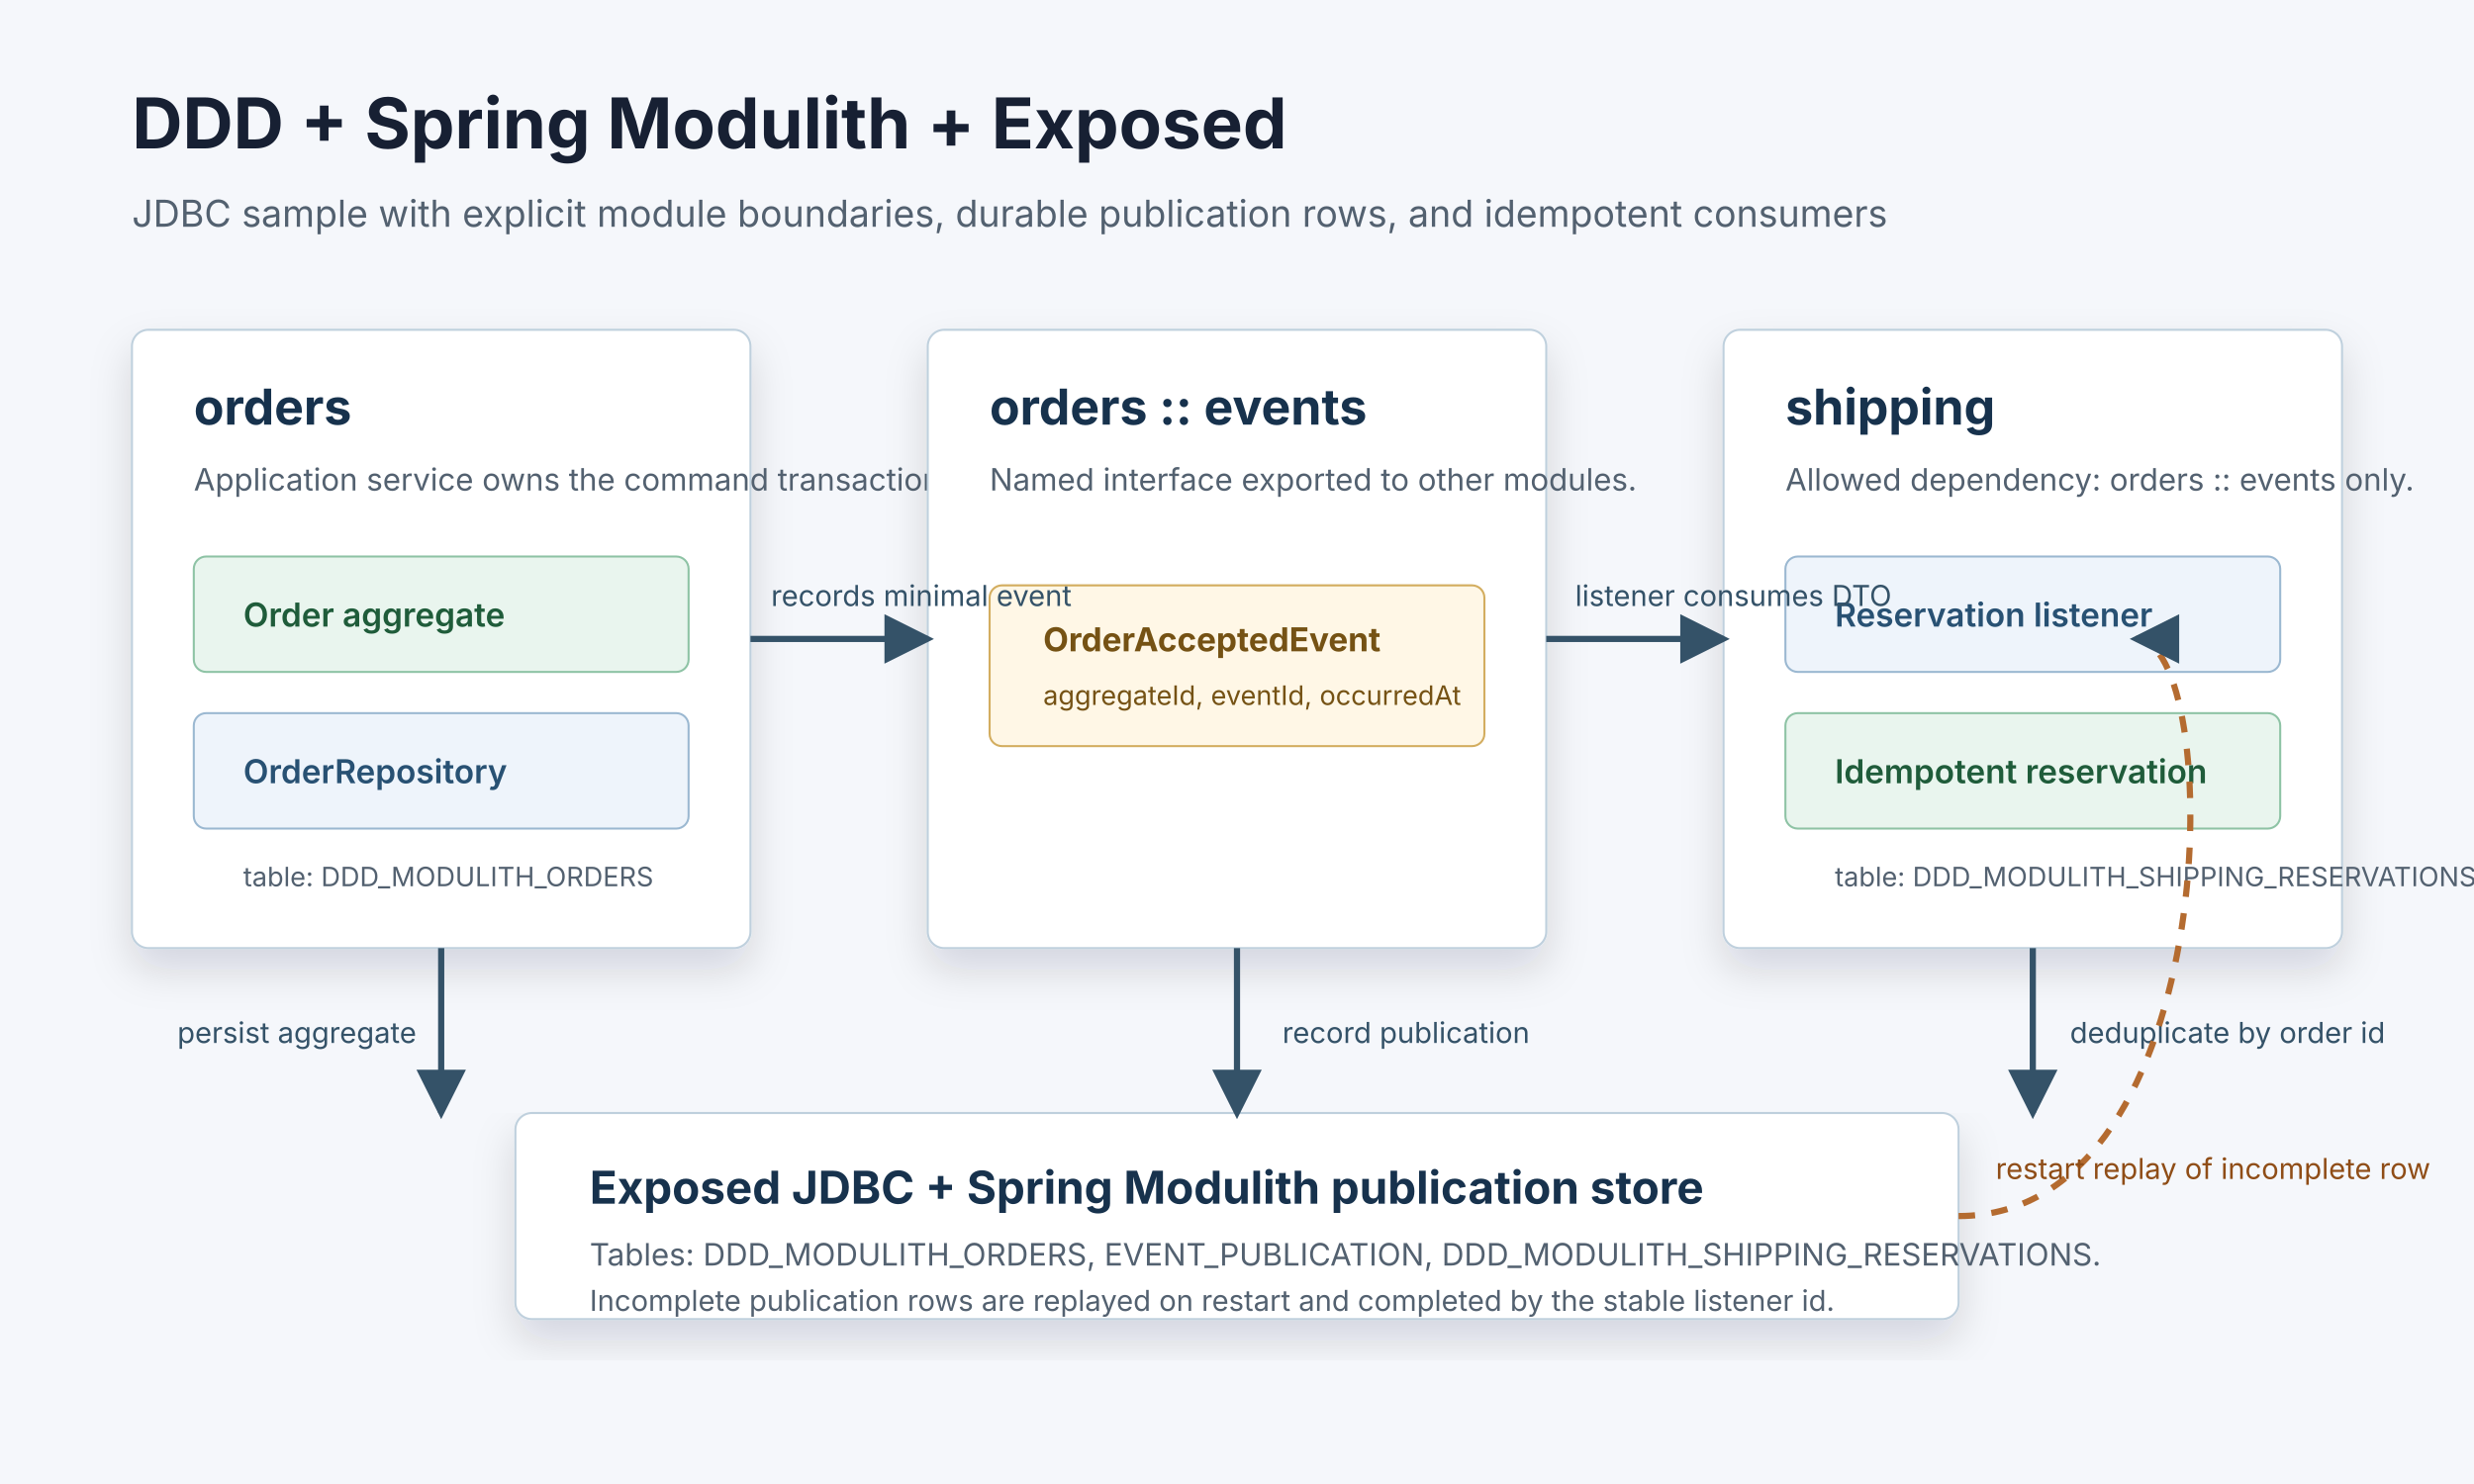
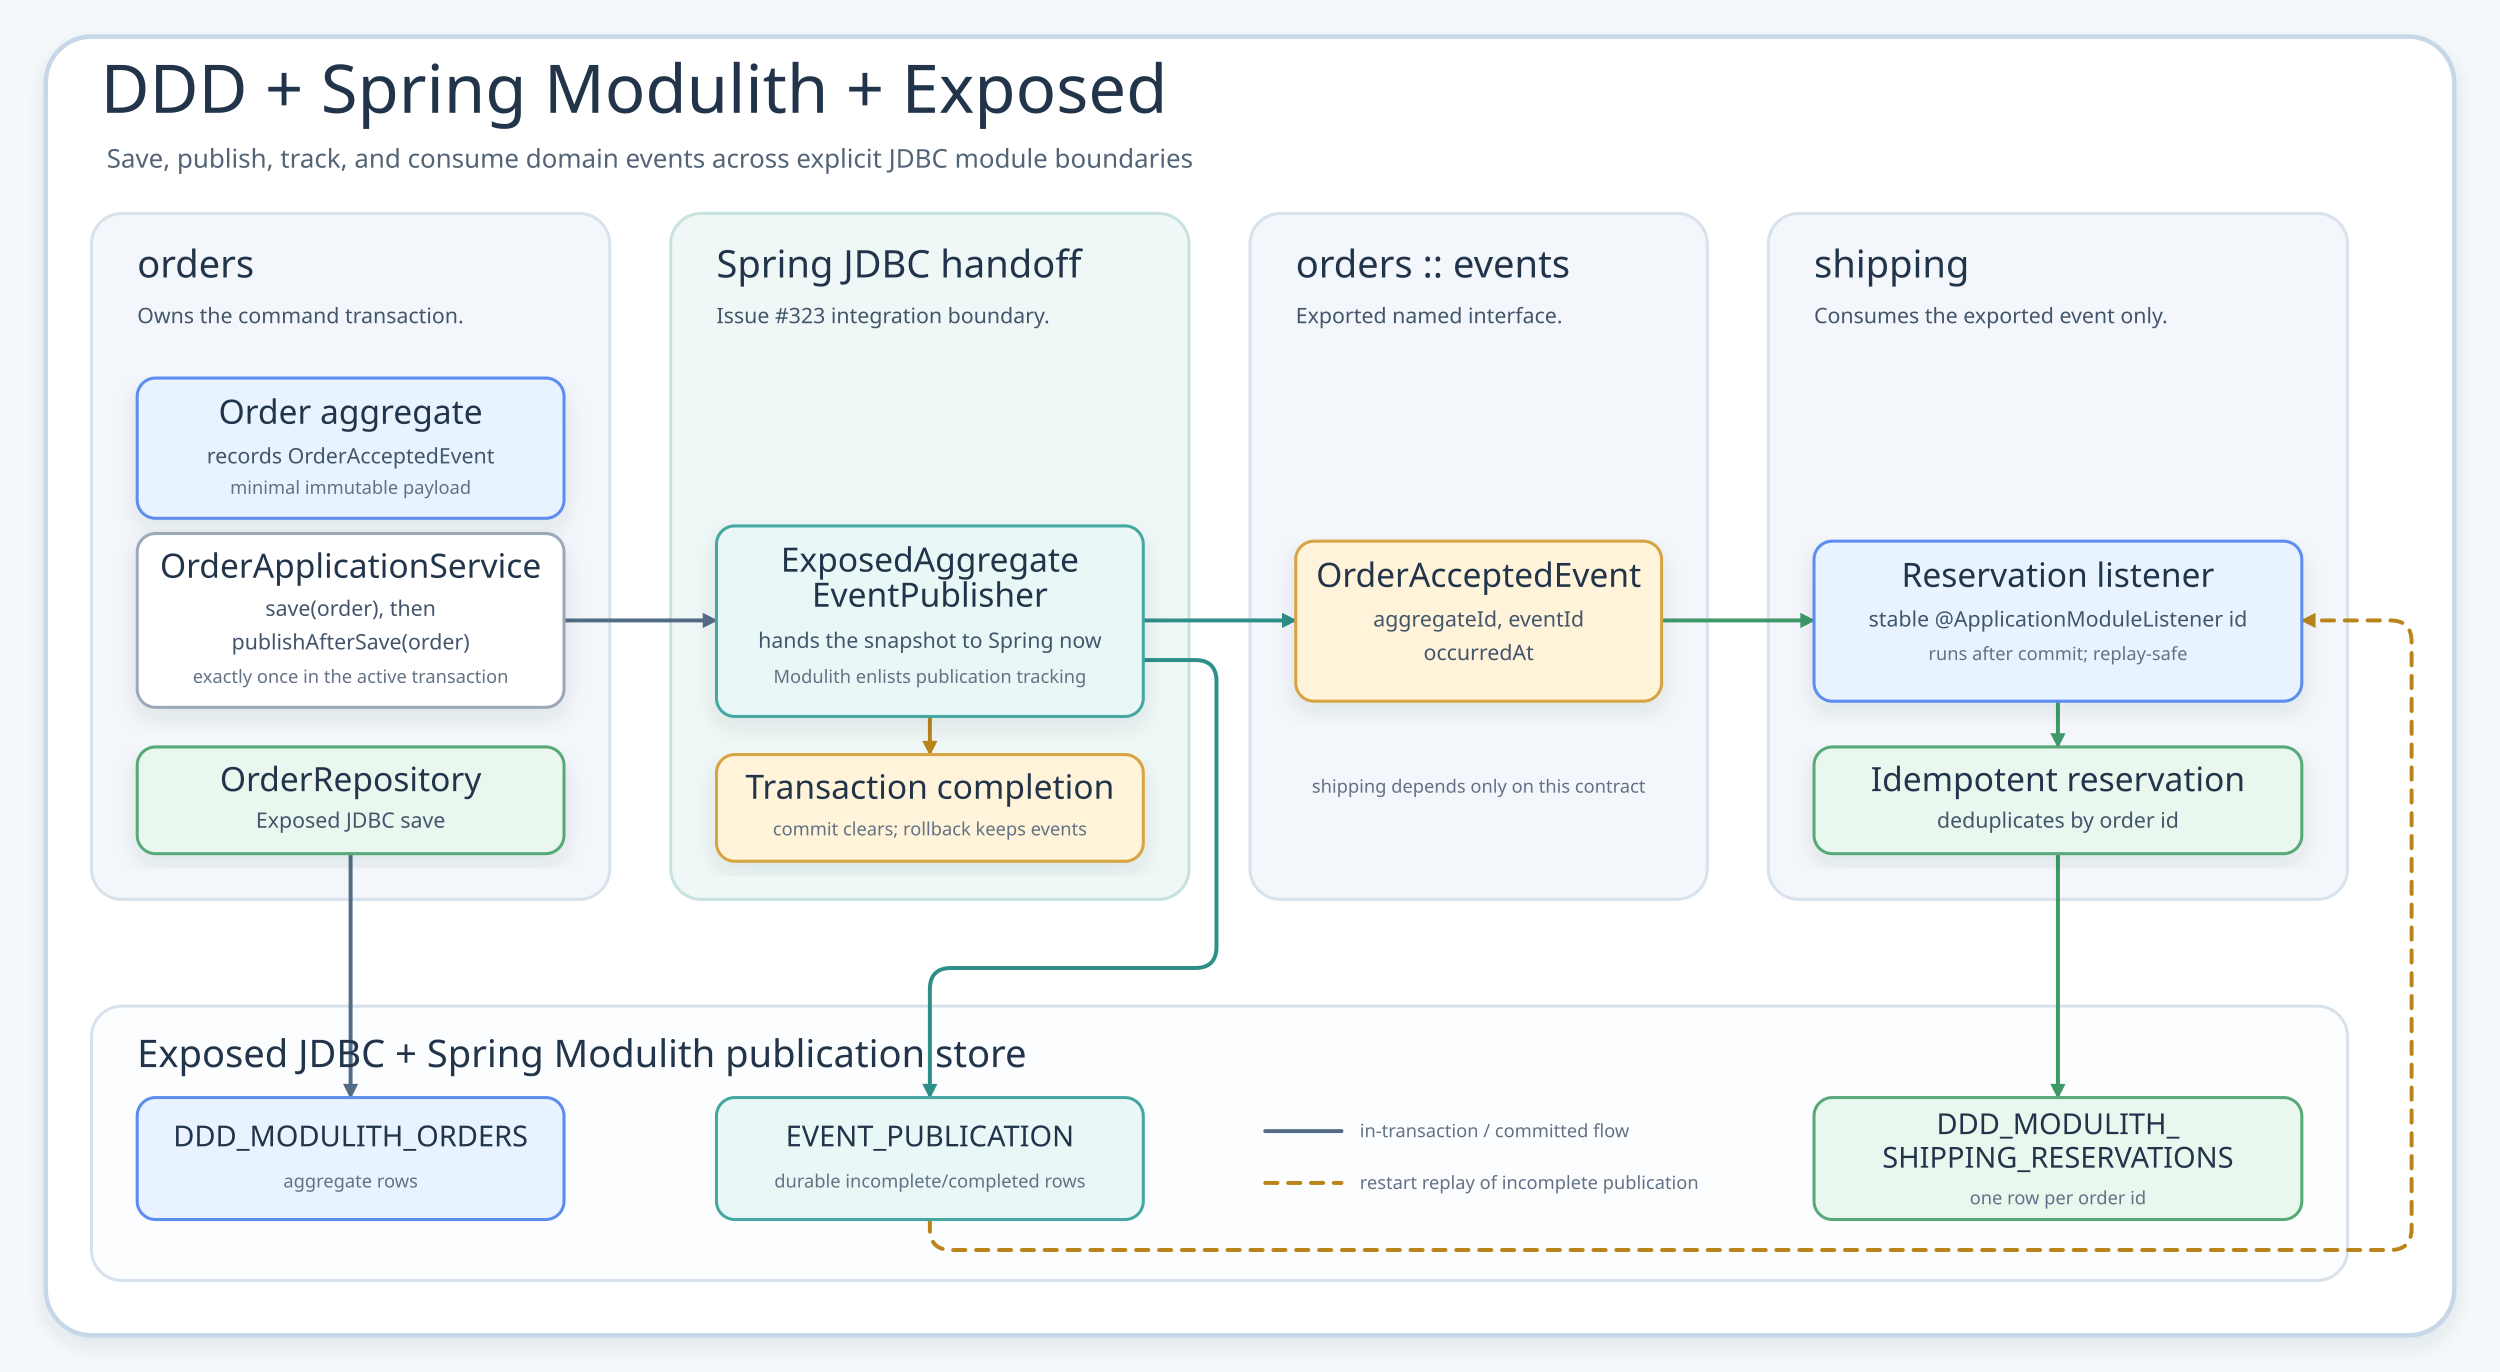
- <svg xmlns="http://www.w3.org/2000/svg" width="1200" height="720" viewBox="0 0 1200 720" role="img" aria-labelledby="title desc">
+ <svg xmlns="http://www.w3.org/2000/svg" data-diagram-kind="architecture" data-source-read="examples/ddd-spring-modulith-demo/README.md; examples/ddd-spring-modulith-demo/src/main/kotlin/io/bluetape4k/exposed/examples/modulith/orders/OrderApplicationService.kt; spring-boot/jdbc/src/main/kotlin/io/bluetape4k/spring/data/exposed/jdbc/ddd/ExposedAggregateEventPublisher.kt" width="1640" height="900" viewBox="0 0 1640 900" role="img" aria-labelledby="title desc">
  <defs>
-     <filter id="shadow" x="-10%" y="-10%" width="120%" height="130%">
-       <feDropShadow dx="0" dy="10" stdDeviation="10" flood-color="#172033" flood-opacity="0.14" />
+     <filter id="shadow" x="-8%" y="-8%" width="116%" height="122%">
+       <feDropShadow dx="0" dy="6" stdDeviation="7" flood-color="#203040" flood-opacity="0.10" />
    </filter>
-     <marker id="arrow" markerWidth="12" markerHeight="12" refX="9" refY="6" orient="auto" markerUnits="strokeWidth">
-       <path d="M2,2 L10,6 L2,10 Z" fill="#345268" />
+     <marker id="arrow-slate" viewBox="0 0 10 10" markerWidth="10" markerHeight="10" refX="9" refY="5" orient="auto" markerUnits="userSpaceOnUse">
+       <path d="M 0 0 L 5.4 2.7 Q 10 5 5.4 7.3 L 0 10" fill="#536C85" stroke-dasharray="none" style="stroke-dasharray:none!important" />
    </marker>
+     <marker id="arrow-teal" viewBox="0 0 10 10" markerWidth="10" markerHeight="10" refX="9" refY="5" orient="auto" markerUnits="userSpaceOnUse">
+       <path d="M 0 0 L 5.4 2.7 Q 10 5 5.4 7.3 L 0 10" fill="#2E8F89" stroke-dasharray="none" style="stroke-dasharray:none!important" />
+     </marker>
+     <marker id="arrow-green" viewBox="0 0 10 10" markerWidth="10" markerHeight="10" refX="9" refY="5" orient="auto" markerUnits="userSpaceOnUse">
+       <path d="M 0 0 L 5.4 2.7 Q 10 5 5.4 7.3 L 0 10" fill="#3E9868" stroke-dasharray="none" style="stroke-dasharray:none!important" />
+     </marker>
+     <marker id="arrow-amber" viewBox="0 0 10 10" markerWidth="10" markerHeight="10" refX="9" refY="5" orient="auto" markerUnits="userSpaceOnUse">
+       <path d="M 0 0 L 5.4 2.7 Q 10 5 5.4 7.3 L 0 10" fill="#B9851B" stroke-dasharray="none" style="stroke-dasharray:none!important" />
+     </marker>
+     <style>
+       .canvas{fill:#F6F9FC}
+       .frame{fill:#FFFFFF;stroke:#C7D7E7;stroke-width:3;filter:url(#shadow)}
+       .boundary{fill:#F3F7FB;stroke:#D7E2EC;stroke-width:2}
+       .boundary-accent{fill:#F0F8F7;stroke:#C7E2DF;stroke-width:2}
+       .store{fill:#FBFDFF;stroke:#D7E2EC;stroke-width:2}
+       .card{stroke-width:2;filter:url(#shadow)}
+       .title{font-family:"Architects Daughter";font-size:44px;fill:#22344A;font-weight:400}
+       .subtitle{font-family:"Comic Mono";font-size:17px;fill:#536476;font-weight:400}
+       .boundary-title{font-family:"Architects Daughter";font-size:25px;fill:#22344A;font-weight:400}
+       .card-title{font-family:"Architects Daughter";font-size:22px;fill:#22344A;font-weight:400}
+       .table-title{font-family:"Architects Daughter";font-size:19px;fill:#22344A;font-weight:400}
+       .detail{font-family:"Comic Mono";font-size:14px;fill:#42556B;font-weight:400}
+       .small{font-family:"Comic Mono";font-size:12px;fill:#627184;font-weight:400}
+       .connector{fill:none;stroke-width:2.6;stroke-linecap:round;stroke-linejoin:round}
+       .replay{stroke-dasharray:8 7}
+     </style>
  </defs>
-   <rect width="1200" height="720" fill="#f5f7fb" />
-   <text x="64" y="72" font-family="Inter, Arial, sans-serif" font-size="34" font-weight="700" fill="#172033">DDD + Spring Modulith + Exposed</text>
-   <text x="64" y="110" font-family="Inter, Arial, sans-serif" font-size="18" fill="#536170">JDBC sample with explicit module boundaries, durable publication rows, and idempotent consumers</text>
-   <rect x="64" y="160" width="300" height="300" rx="8" fill="#ffffff" stroke="#bfd0dd" filter="url(#shadow)" />
-   <text x="94" y="206" font-family="Inter, Arial, sans-serif" font-size="24" font-weight="700" fill="#17324d">orders</text>
-   <text x="94" y="238" font-family="Inter, Arial, sans-serif" font-size="15" fill="#536170">Application service owns the command transaction.</text>
-   <rect x="94" y="270" width="240" height="56" rx="6" fill="#e9f5ee" stroke="#8ec3a5" />
-   <text x="118" y="304" font-family="Inter, Arial, sans-serif" font-size="16" font-weight="600" fill="#1f5c3a">Order aggregate</text>
-   <rect x="94" y="346" width="240" height="56" rx="6" fill="#eef4fb" stroke="#9bb8d1" />
-   <text x="118" y="380" font-family="Inter, Arial, sans-serif" font-size="16" font-weight="600" fill="#285173">OrderRepository</text>
-   <text x="118" y="430" font-family="Inter, Arial, sans-serif" font-size="13" fill="#536170">table: DDD_MODULITH_ORDERS</text>
-   <rect x="450" y="160" width="300" height="300" rx="8" fill="#ffffff" stroke="#bfd0dd" filter="url(#shadow)" />
-   <text x="480" y="206" font-family="Inter, Arial, sans-serif" font-size="24" font-weight="700" fill="#17324d">orders :: events</text>
-   <text x="480" y="238" font-family="Inter, Arial, sans-serif" font-size="15" fill="#536170">Named interface exported to other modules.</text>
-   <rect x="480" y="284" width="240" height="78" rx="6" fill="#fff7e6" stroke="#d3ad5f" />
-   <text x="506" y="316" font-family="Inter, Arial, sans-serif" font-size="16" font-weight="700" fill="#755214">OrderAcceptedEvent</text>
-   <text x="506" y="342" font-family="Inter, Arial, sans-serif" font-size="13" fill="#755214">aggregateId, eventId, occurredAt</text>
-   <rect x="836" y="160" width="300" height="300" rx="8" fill="#ffffff" stroke="#bfd0dd" filter="url(#shadow)" />
-   <text x="866" y="206" font-family="Inter, Arial, sans-serif" font-size="24" font-weight="700" fill="#17324d">shipping</text>
-   <text x="866" y="238" font-family="Inter, Arial, sans-serif" font-size="15" fill="#536170">Allowed dependency: orders :: events only.</text>
-   <rect x="866" y="270" width="240" height="56" rx="6" fill="#eef4fb" stroke="#9bb8d1" />
-   <text x="890" y="304" font-family="Inter, Arial, sans-serif" font-size="16" font-weight="600" fill="#285173">Reservation listener</text>
-   <rect x="866" y="346" width="240" height="56" rx="6" fill="#e9f5ee" stroke="#8ec3a5" />
-   <text x="890" y="380" font-family="Inter, Arial, sans-serif" font-size="16" font-weight="600" fill="#1f5c3a">Idempotent reservation</text>
-   <text x="890" y="430" font-family="Inter, Arial, sans-serif" font-size="13" fill="#536170">table: DDD_MODULITH_SHIPPING_RESERVATIONS</text>
-   <rect x="250" y="540" width="700" height="100" rx="8" fill="#ffffff" stroke="#bfd0dd" filter="url(#shadow)" />
-   <text x="286" y="584" font-family="Inter, Arial, sans-serif" font-size="22" font-weight="700" fill="#17324d">Exposed JDBC + Spring Modulith publication store</text>
-   <text x="286" y="614" font-family="Inter, Arial, sans-serif" font-size="15" fill="#536170">Tables: DDD_MODULITH_ORDERS, EVENT_PUBLICATION, DDD_MODULITH_SHIPPING_RESERVATIONS.</text>
-   <text x="286" y="636" font-family="Inter, Arial, sans-serif" font-size="14" fill="#536170">Incomplete publication rows are replayed on restart and completed by the stable listener id.</text>
-   <path d="M364 310 H450" stroke="#345268" stroke-width="3" marker-end="url(#arrow)" fill="none" />
-   <text x="374" y="294" font-family="Inter, Arial, sans-serif" font-size="14" fill="#345268">records minimal event</text>
-   <path d="M750 310 H836" stroke="#345268" stroke-width="3" marker-end="url(#arrow)" fill="none" />
-   <text x="764" y="294" font-family="Inter, Arial, sans-serif" font-size="14" fill="#345268">listener consumes DTO</text>
-   <path d="M214 460 V540" stroke="#345268" stroke-width="3" marker-end="url(#arrow)" fill="none" />
-   <text x="86" y="506" font-family="Inter, Arial, sans-serif" font-size="14" fill="#345268">persist aggregate</text>
-   <path d="M600 460 V540" stroke="#345268" stroke-width="3" marker-end="url(#arrow)" fill="none" />
-   <text x="622" y="506" font-family="Inter, Arial, sans-serif" font-size="14" fill="#345268">record publication</text>
-   <path d="M986 460 V540" stroke="#345268" stroke-width="3" marker-end="url(#arrow)" fill="none" />
-   <text x="1004" y="506" font-family="Inter, Arial, sans-serif" font-size="14" fill="#345268">deduplicate by order id</text>
-   <path d="M950 590 C1080 590,1080 310,1036 310" stroke="#b46b30" stroke-width="3" stroke-dasharray="8 8" marker-end="url(#arrow)" fill="none" />
-   <text x="968" y="572" font-family="Inter, Arial, sans-serif" font-size="14" fill="#8f4d17">restart replay of incomplete row</text>
+   <rect class="canvas" width="1640" height="900" />
+   <rect class="frame" x="30" y="24" width="1580" height="852" rx="30" />
+   <text class="title" x="66" y="74">DDD + Spring Modulith + Exposed</text>
+   <text class="subtitle" x="70" y="110">Save, publish, track, and consume domain events across explicit JDBC module boundaries</text>
+   <rect class="boundary" x="60" y="140" width="340" height="450" rx="20" />
+   <rect class="boundary-accent" x="440" y="140" width="340" height="450" rx="20" />
+   <rect class="boundary" x="820" y="140" width="300" height="450" rx="20" />
+   <rect class="boundary" x="1160" y="140" width="380" height="450" rx="20" />
+   <rect class="store" x="60" y="660" width="1480" height="180" rx="20" />
+   <path id="handoff-service-publisher" data-edge="service-&gt;publisher" class="connector" d="M 370 407 H 470" stroke="#536C85" marker-end="url(#arrow-slate)" />
+   <path id="handoff-publisher-event" data-edge="publisher-&gt;event" class="connector" d="M 750 407 H 850" stroke="#2E8F89" marker-end="url(#arrow-teal)" />
+   <path id="handoff-event-listener" data-edge="event-&gt;listener" class="connector" d="M 1090 407 H 1190" stroke="#3E9868" marker-end="url(#arrow-green)" />
+   <path id="persist-order" data-edge="repository-&gt;orders-table" class="connector" d="M 230 560 V 720" stroke="#536C85" marker-end="url(#arrow-slate)" />
+   <path id="publisher-completion" data-edge="publisher-&gt;completion" class="connector" d="M 610 470 V 495" stroke="#B9851B" marker-end="url(#arrow-amber)" />
+   <path id="persist-publication" data-edge="publisher-&gt;publication-table" class="connector" d="M 750 433 H 784 Q 798 433 798 447 V 621 Q 798 635 784 635 H 624 Q 610 635 610 649 V 720" stroke="#2E8F89" marker-end="url(#arrow-teal)" />
+   <path id="listener-reservation" data-edge="listener-&gt;reservation" class="connector" d="M 1350 460 V 490" stroke="#3E9868" marker-end="url(#arrow-green)" />
+   <path id="persist-reservation" data-edge="reservation-&gt;reservation-table" class="connector" d="M 1350 560 V 720" stroke="#3E9868" marker-end="url(#arrow-green)" />
+   <path id="restart-replay" data-edge="publication-table-&gt;listener" class="connector replay" d="M 610 800 V 806 Q 610 820 624 820 H 1568 Q 1582 820 1582 806 V 421 Q 1582 407 1568 407 H 1510" stroke="#B9851B" marker-end="url(#arrow-amber)" />
+   <text class="boundary-title" x="90" y="182">orders</text>
+   <text class="detail" x="90" y="212">Owns the command transaction.</text>
+   <rect class="card" x="90" y="248" width="280" height="92" rx="12" fill="#E8F3FF" stroke="#5B8DEF" />
+   <text class="card-title" x="230" y="278" text-anchor="middle">Order aggregate</text>
+   <text class="detail" x="230" y="304" text-anchor="middle">records OrderAcceptedEvent</text>
+   <text class="small" x="230" y="324" text-anchor="middle">minimal immutable payload</text>
+   <rect class="card" x="90" y="350" width="280" height="114" rx="12" fill="#FFFFFF" stroke="#9AA8B8" />
+   <text class="card-title" x="230" y="379" text-anchor="middle">OrderApplicationService</text>
+   <text class="detail" x="230" y="404" text-anchor="middle">save(order), then</text>
+   <text class="detail" x="230" y="426" text-anchor="middle">publishAfterSave(order)</text>
+   <text class="small" x="230" y="448" text-anchor="middle">exactly once in the active transaction</text>
+   <rect class="card" x="90" y="490" width="280" height="70" rx="12" fill="#EAF7EF" stroke="#58A978" />
+   <text class="card-title" x="230" y="519" text-anchor="middle">OrderRepository</text>
+   <text class="detail" x="230" y="543" text-anchor="middle">Exposed JDBC save</text>
+   <text class="boundary-title" x="470" y="182">Spring JDBC handoff</text>
+   <text class="detail" x="470" y="212">Issue #323 integration boundary.</text>
+   <rect class="card" x="470" y="345" width="280" height="125" rx="12" fill="#E9F7F6" stroke="#45A7A1" />
+   <text class="card-title" x="610" y="375" text-anchor="middle">ExposedAggregate</text>
+   <text class="card-title" x="610" y="398" text-anchor="middle">EventPublisher</text>
+   <text class="detail" x="610" y="425" text-anchor="middle">hands the snapshot to Spring now</text>
+   <text class="small" x="610" y="448" text-anchor="middle">Modulith enlists publication tracking</text>
+   <rect class="card" x="470" y="495" width="280" height="70" rx="12" fill="#FFF3D9" stroke="#D6A441" />
+   <text class="card-title" x="610" y="524" text-anchor="middle">Transaction completion</text>
+   <text class="small" x="610" y="548" text-anchor="middle">commit clears; rollback keeps events</text>
+   <text class="boundary-title" x="850" y="182">orders :: events</text>
+   <text class="detail" x="850" y="212">Exported named interface.</text>
+   <rect class="card" x="850" y="355" width="240" height="105" rx="12" fill="#FFF3D9" stroke="#D6A441" />
+   <text class="card-title" x="970" y="385" text-anchor="middle">OrderAcceptedEvent</text>
+   <text class="detail" x="970" y="411" text-anchor="middle">aggregateId, eventId</text>
+   <text class="detail" x="970" y="433" text-anchor="middle">occurredAt</text>
+   <text class="small" x="970" y="520" text-anchor="middle">shipping depends only on this contract</text>
+   <text class="boundary-title" x="1190" y="182">shipping</text>
+   <text class="detail" x="1190" y="212">Consumes the exported event only.</text>
+   <rect class="card" x="1190" y="355" width="320" height="105" rx="12" fill="#E8F3FF" stroke="#5B8DEF" />
+   <text class="card-title" x="1350" y="385" text-anchor="middle">Reservation listener</text>
+   <text class="detail" x="1350" y="411" text-anchor="middle">stable @ApplicationModuleListener id</text>
+   <text class="small" x="1350" y="433" text-anchor="middle">runs after commit; replay-safe</text>
+   <rect class="card" x="1190" y="490" width="320" height="70" rx="12" fill="#EAF7EF" stroke="#58A978" />
+   <text class="card-title" x="1350" y="519" text-anchor="middle">Idempotent reservation</text>
+   <text class="detail" x="1350" y="543" text-anchor="middle">deduplicates by order id</text>
+   <text class="boundary-title" x="90" y="700">Exposed JDBC + Spring Modulith publication store</text>
+   <rect x="90" y="720" width="280" height="80" rx="12" fill="#E8F3FF" stroke="#5B8DEF" stroke-width="2" />
+   <text class="table-title" x="230" y="752" text-anchor="middle">DDD_MODULITH_ORDERS</text>
+   <text class="small" x="230" y="779" text-anchor="middle">aggregate rows</text>
+   <rect x="470" y="720" width="280" height="80" rx="12" fill="#E9F7F6" stroke="#45A7A1" stroke-width="2" />
+   <text class="table-title" x="610" y="752" text-anchor="middle">EVENT_PUBLICATION</text>
+   <text class="small" x="610" y="779" text-anchor="middle">durable incomplete/completed rows</text>
+   <rect x="1190" y="720" width="320" height="80" rx="12" fill="#EAF7EF" stroke="#58A978" stroke-width="2" />
+   <text class="table-title" x="1350" y="744" text-anchor="middle">DDD_MODULITH_</text>
+   <text class="table-title" x="1350" y="766" text-anchor="middle">SHIPPING_RESERVATIONS</text>
+   <text class="small" x="1350" y="790" text-anchor="middle">one row per order id</text>
+   <line x1="830" y1="742" x2="880" y2="742" stroke="#536C85" stroke-width="2.6" stroke-linecap="round" />
+   <text class="small" x="892" y="746">in-transaction / committed flow</text>
+   <line x1="830" y1="776" x2="880" y2="776" stroke="#B9851B" stroke-width="2.6" stroke-dasharray="8 7" stroke-linecap="round" />
+   <text class="small" x="892" y="780">restart replay of incomplete publication</text>
</svg>
